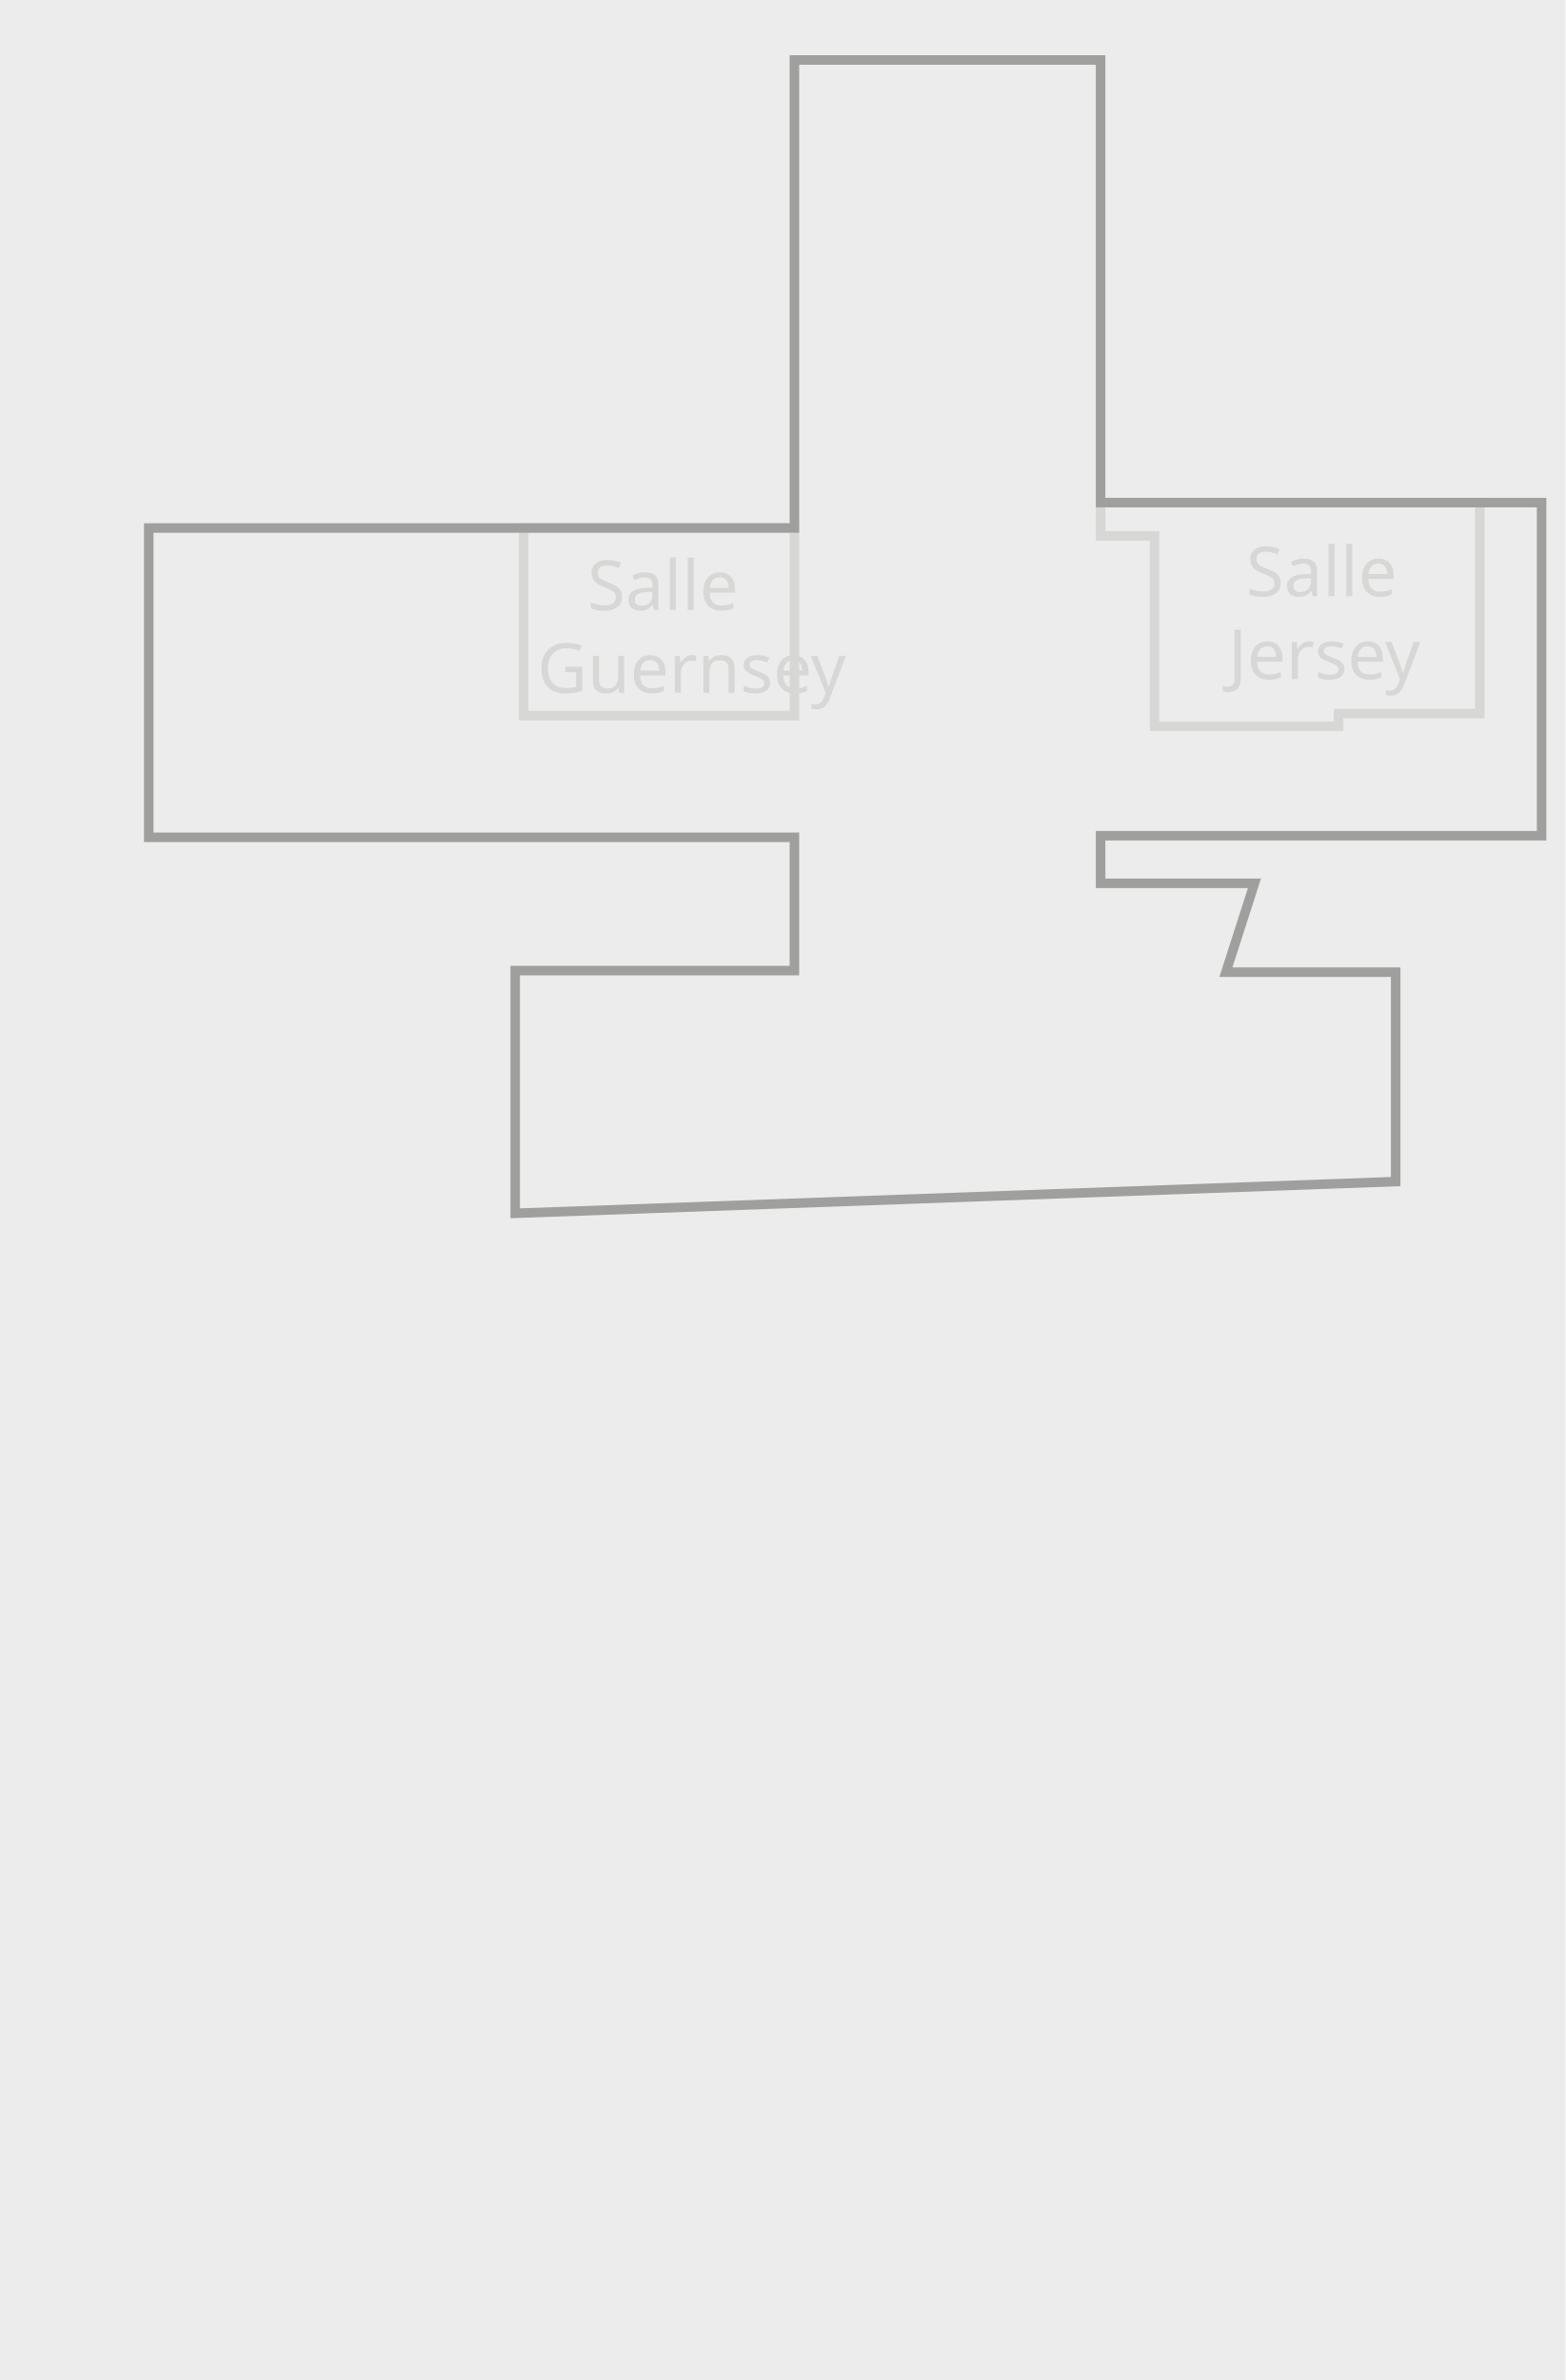
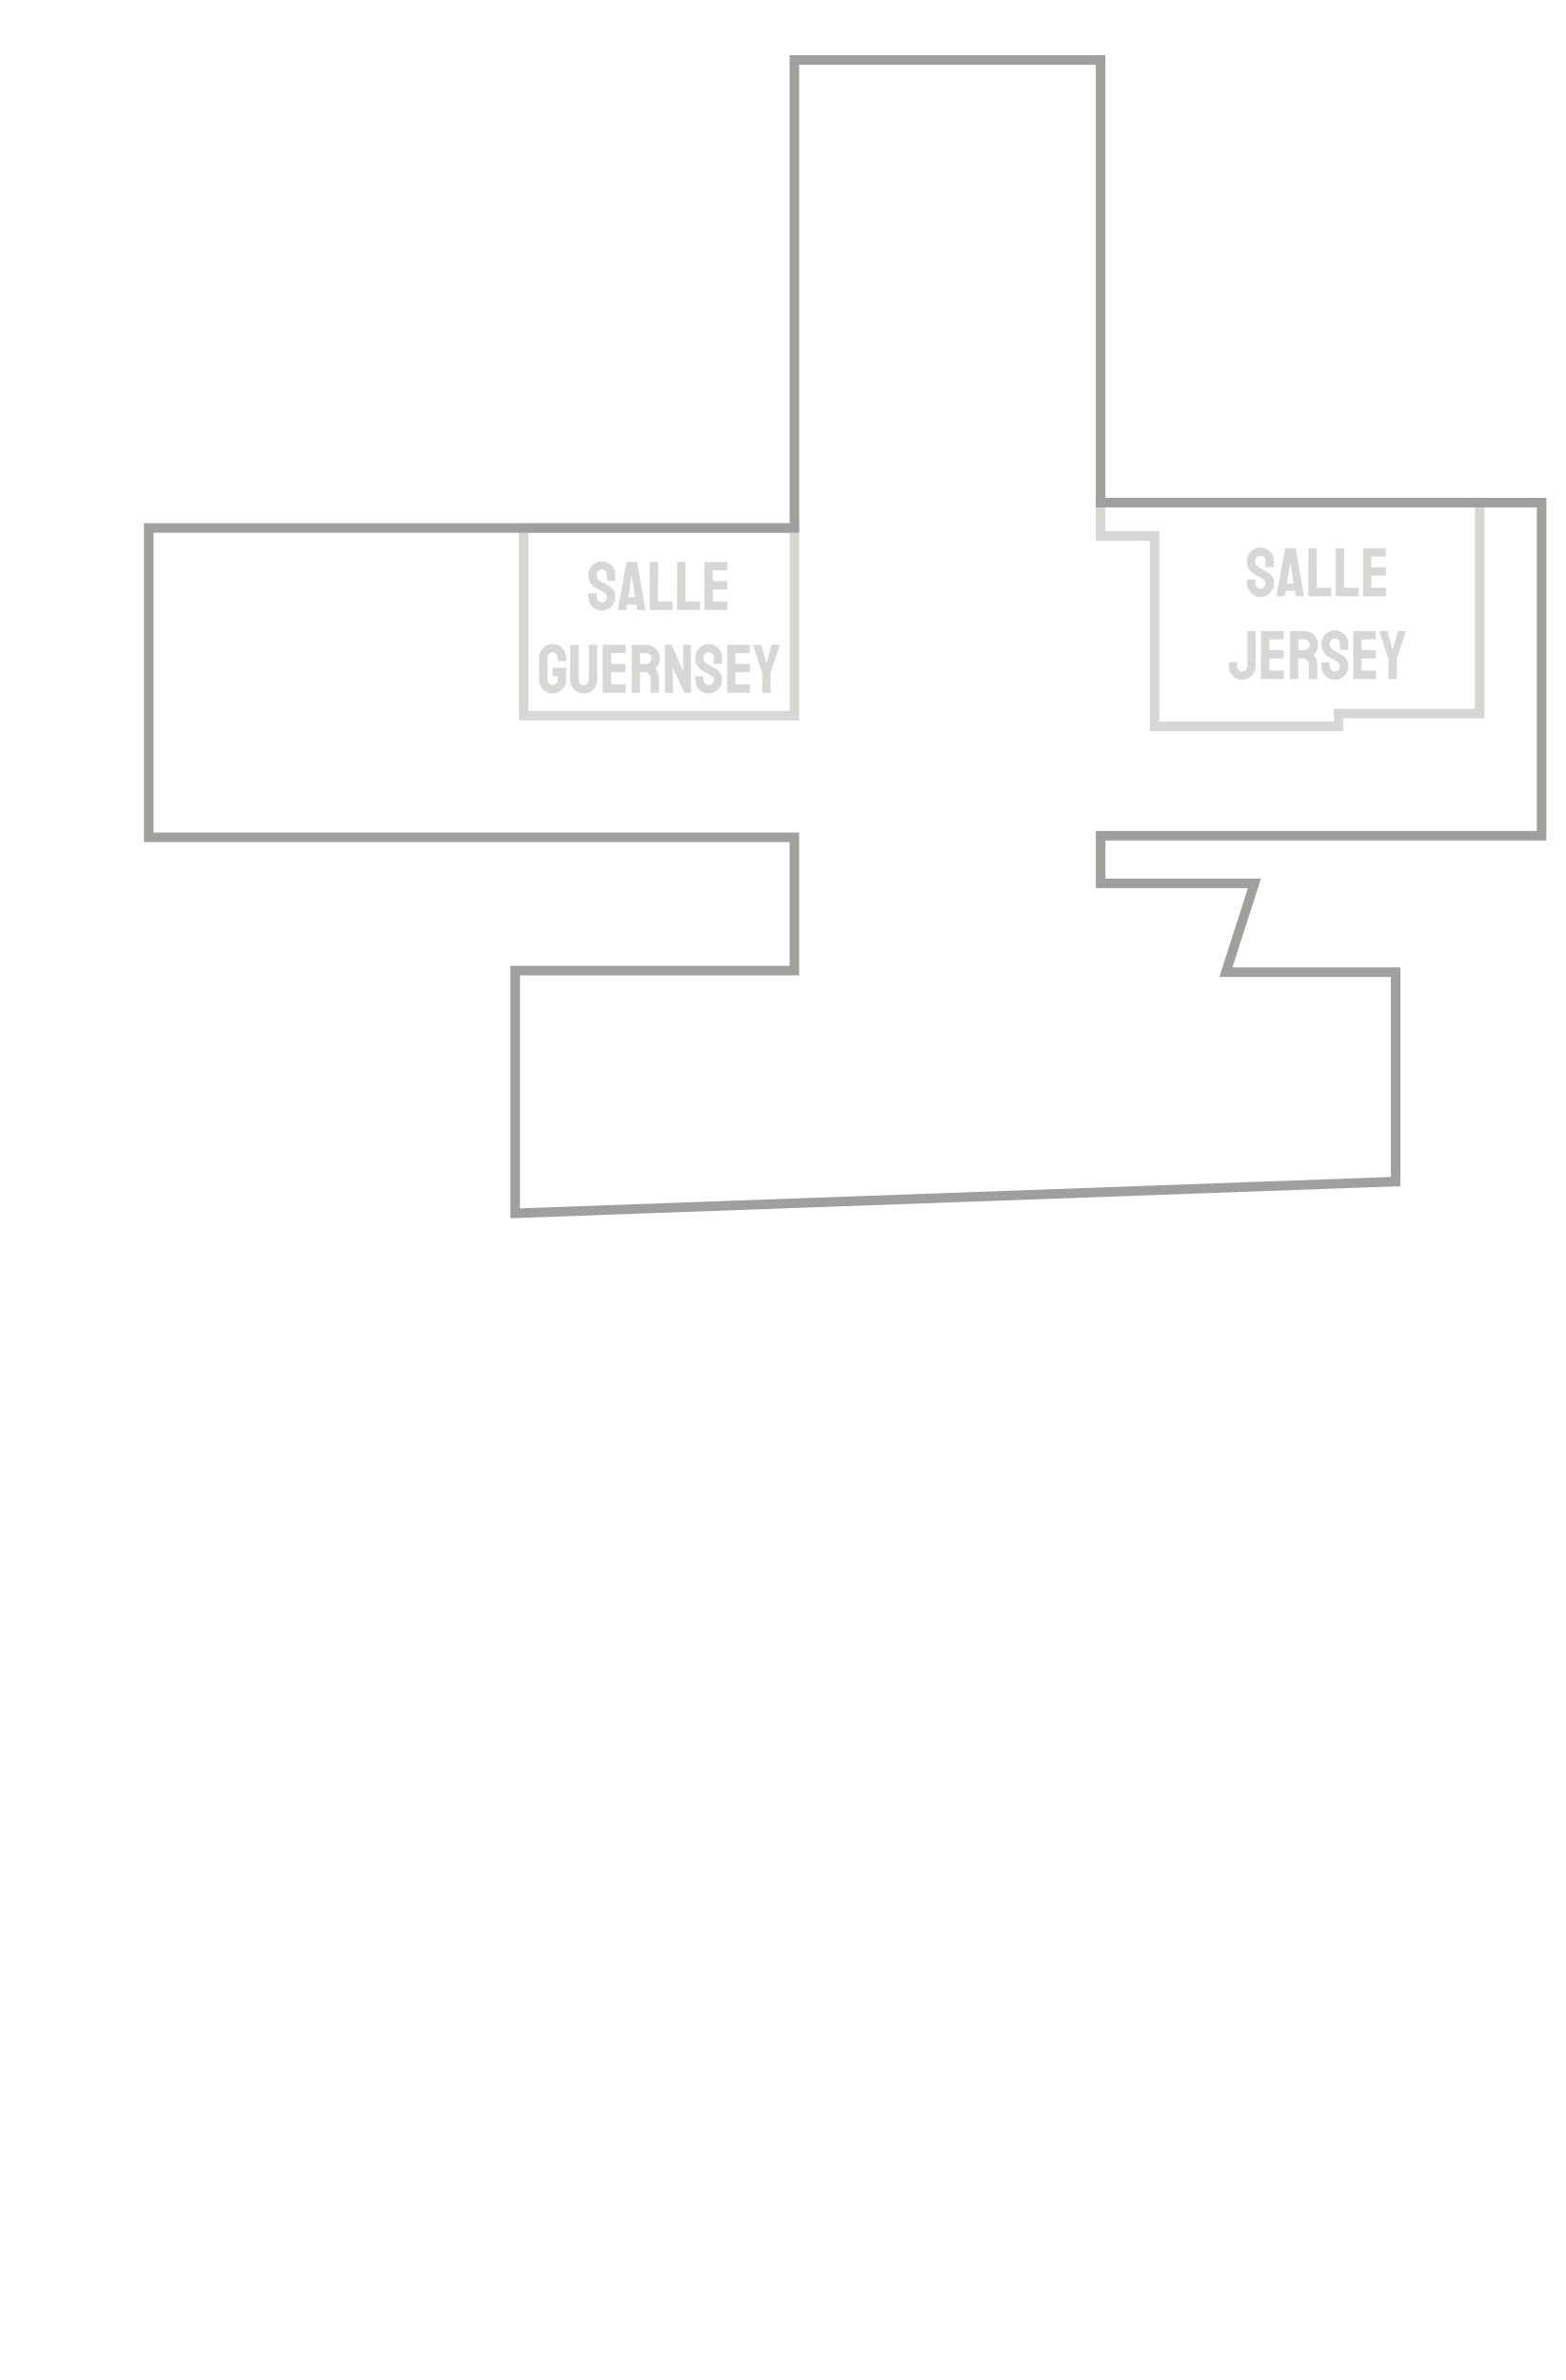
- <svg xmlns="http://www.w3.org/2000/svg" viewBox="0 0 657.91 1000.14">
+ <svg xmlns="http://www.w3.org/2000/svg" id="sousSol" viewBox="0 0 657.91 1000.14">
  <defs>
    <style>
      .cls-1 {
        fill: #d7d7d6;
-         font-family: Koulen-Regular, Koulen;
-         font-size: 29px;
      }

      .cls-2 {
        stroke: #d7d7d6;
      }

      .cls-2, .cls-3 {
        fill: none;
        stroke-miterlimit: 10;
        stroke-width: 4px;
      }

      .cls-3 {
        stroke: #9f9f9e;
      }
- 
-       .cls-4 {
-         fill: #ececec;
-       }
    </style>
  </defs>
-   <g id="background">
-     <rect class="cls-4" x="-1355.37" width="2013.28" height="1000.14" />
-   </g>
-   <g id="sousSol">
-     <rect id="Salle_Guernesey" data-name="Salle Guernesey" class="cls-2" x="220.06" y="221.86" width="113.78" height="78.89" />
-     <polygon id="Salle_Jersay" data-name="Salle Jersay" class="cls-2" points="485.17 305.2 485.17 225.2 462.51 225.2 462.51 211.2 621.84 211.2 621.84 299.86 562.51 299.86 562.51 305.2 485.17 305.2" />
-     <polygon class="cls-3" points="462.51 25.2 462.51 211.2 647.84 211.2 647.84 351.2 462.51 351.2 462.51 371.2 527.17 371.2 515.17 408.53 586.51 408.53 586.51 496.53 216.51 509.86 216.51 407.86 333.84 407.86 333.84 351.86 62.51 351.86 62.51 221.86 333.84 221.86 333.84 25.2 462.51 25.2" />
-     <g id="text-2" data-name="text">
-       <text class="cls-1" transform="translate(246.85 256.33)">
-         <tspan x="0" y="0">Salle</tspan>
-         <tspan x="-21.11" y="34.8">Guernsey</tspan>
-       </text>
-       <text class="cls-1" transform="translate(523.62 250.55)">
-         <tspan x="0" y="0">Salle</tspan>
-         <tspan x="-7.49" y="34.8">Jersey</tspan>
-       </text>
+   <rect id="Salle_Guernesey" data-name="Salle Guernesey" class="cls-2" x="220.06" y="221.86" width="113.78" height="78.89" />
+   <polygon id="Salle_Jersay" data-name="Salle Jersay" class="cls-2" points="485.17 305.2 485.17 225.2 462.51 225.2 462.51 211.2 621.84 211.2 621.84 299.86 562.51 299.86 562.51 305.2 485.17 305.2" />
+   <polygon class="cls-3" points="462.51 25.2 462.51 211.2 647.84 211.2 647.84 351.2 462.51 351.2 462.51 371.2 527.17 371.2 515.17 408.53 586.51 408.53 586.51 496.53 216.51 509.86 216.51 407.86 333.84 407.86 333.84 351.86 62.51 351.86 62.51 221.86 333.84 221.86 333.84 25.2 462.51 25.2" />
+   <g id="text-2" data-name="text">
+     <g>
+       <path class="cls-1" d="M252.92,256.62c-1.03,0-1.98-.26-2.85-.79-.86-.53-1.55-1.23-2.06-2.12-.51-.88-.77-1.85-.77-2.91v-1.33c0-.1,.05-.16,.14-.16h3.26c.08,0,.11,.05,.11,.16v1.33c0,.63,.21,1.18,.64,1.64,.42,.46,.93,.69,1.53,.69s1.12-.23,1.54-.7c.42-.47,.64-1.01,.64-1.62,0-.71-.46-1.33-1.39-1.85-.15-.09-.35-.21-.59-.35-.24-.14-.53-.3-.86-.47-.33-.18-.65-.36-.96-.53-.31-.17-.61-.34-.91-.5-1.06-.62-1.84-1.4-2.36-2.34-.51-.94-.77-1.99-.77-3.17,0-1.08,.26-2.05,.79-2.92,.53-.86,1.22-1.54,2.07-2.05,.85-.51,1.78-.76,2.78-.76s1.97,.25,2.83,.76c.86,.52,1.55,1.21,2.06,2.07s.77,1.82,.77,2.89v2.38c0,.08-.04,.11-.11,.11h-3.26c-.08,0-.11-.04-.11-.11l-.03-2.38c0-.68-.21-1.23-.64-1.66s-.93-.64-1.52-.64-1.1,.23-1.53,.68-.64,.99-.64,1.61,.13,1.16,.4,1.59c.27,.42,.76,.83,1.48,1.22,.08,.04,.25,.13,.52,.28,.27,.15,.58,.32,.91,.5,.33,.18,.64,.35,.91,.5,.27,.15,.44,.23,.5,.26,.96,.54,1.72,1.2,2.29,1.98,.56,.78,.84,1.75,.84,2.89s-.25,2.1-.76,2.97c-.52,.88-1.21,1.57-2.07,2.08-.86,.51-1.81,.76-2.86,.76Z" />
+       <path class="cls-1" d="M259.65,256.19l3.6-19.92c.02-.08,.07-.11,.14-.11h4.21c.08,0,.12,.04,.14,.11l3.46,19.92c0,.09-.03,.14-.11,.14h-3.21c-.09,0-.15-.05-.16-.14l-.31-2.12h-3.95l-.31,2.12c0,.09-.06,.14-.14,.14h-3.23c-.08,0-.11-.05-.11-.14Zm5.68-13.37l-1.3,8.14h2.79l-1.19-8.14-.17-1.08-.13,1.08Z" />
+       <path class="cls-1" d="M282.49,256.33h-9.37c-.08,0-.11-.05-.11-.14l.03-19.9c0-.09,.05-.14,.14-.14h3.23c.09,0,.14,.05,.14,.14l-.03,16.47h5.98c.09,0,.14,.05,.14,.14v3.29c0,.09-.05,.14-.14,.14Z" />
+       <path class="cls-1" d="M294,256.33h-9.37c-.08,0-.11-.05-.11-.14l.03-19.9c0-.09,.05-.14,.14-.14h3.23c.09,0,.14,.05,.14,.14l-.03,16.47h5.98c.09,0,.14,.05,.14,.14v3.29c0,.09-.05,.14-.14,.14Z" />
+       <path class="cls-1" d="M305.51,256.33h-9.37c-.08,0-.11-.05-.11-.14l.03-19.92c0-.08,.04-.11,.11-.11h9.32c.08,0,.11,.05,.11,.14v3.24c0,.08-.04,.11-.11,.11h-5.95v4.53h5.95c.08,0,.11,.04,.11,.11l.03,3.29c0,.08-.04,.11-.11,.11h-5.98v5.07h5.98c.08,0,.11,.05,.11,.14v3.31c0,.08-.04,.11-.11,.11Z" />
+       <path class="cls-1" d="M232.2,291.42c-1.05,0-1.99-.26-2.83-.78-.85-.52-1.53-1.22-2.05-2.1-.51-.88-.77-1.86-.77-2.95v-9.19c0-1.06,.26-2.02,.78-2.89,.51-.88,1.19-1.58,2.05-2.1,.86-.52,1.8-.79,2.82-.79s2.03,.25,2.89,.76c.86,.52,1.54,1.21,2.05,2.08s.76,1.85,.76,2.93v1.33c0,.08-.05,.11-.14,.11h-3.26c-.08,0-.11-.04-.11-.11v-1.1c0-.74-.21-1.35-.62-1.83-.42-.48-.93-.72-1.56-.72-.56,0-1.05,.23-1.49,.69-.43,.46-.65,1.01-.65,1.63v9.19c0,.63,.21,1.18,.64,1.64,.42,.46,.92,.69,1.5,.69,.62,0,1.14-.22,1.56-.67,.42-.45,.62-1,.62-1.65v-1.43h-2.03c-.1,0-.16-.05-.16-.14v-3.24c0-.09,.05-.14,.16-.14h5.42c.08,0,.11,.05,.11,.14v4.81c0,1.09-.25,2.07-.76,2.95-.52,.88-1.2,1.58-2.05,2.1s-1.81,.78-2.87,.78Z" />
+       <path class="cls-1" d="M245.27,291.42c-1.02,0-1.96-.26-2.83-.79-.87-.53-1.56-1.24-2.07-2.13-.51-.89-.77-1.87-.77-2.92l.06-14.5c0-.08,.04-.11,.11-.11h3.26c.08,0,.11,.04,.11,.11v14.5c0,.65,.21,1.21,.62,1.66,.42,.46,.92,.69,1.51,.69s1.14-.23,1.56-.69c.42-.46,.62-1.01,.62-1.66v-14.5c0-.08,.04-.11,.11-.11h3.26c.08,0,.11,.04,.11,.11l.06,14.5c0,1.07-.25,2.05-.76,2.95-.52,.89-1.21,1.59-2.07,2.12-.86,.52-1.82,.79-2.89,.79Z" />
+       <path class="cls-1" d="M262.76,291.13h-9.37c-.08,0-.11-.05-.11-.14l.03-19.92c0-.08,.04-.11,.11-.11h9.32c.08,0,.11,.05,.11,.14v3.24c0,.08-.04,.11-.11,.11h-5.95v4.53h5.95c.08,0,.11,.04,.11,.11l.03,3.29c0,.08-.04,.11-.11,.11h-5.98v5.07h5.98c.08,0,.11,.05,.11,.14v3.31c0,.08-.04,.11-.11,.11Z" />
+       <path class="cls-1" d="M268.85,291.13h-3.29c-.08,0-.11-.05-.11-.14l.06-19.92c0-.08,.04-.11,.11-.11h5.86c1.05,0,2.01,.25,2.89,.76s1.58,1.19,2.1,2.05c.52,.86,.79,1.83,.79,2.92,0,.71-.11,1.35-.33,1.93-.22,.58-.47,1.06-.76,1.46-.29,.4-.55,.69-.79,.88,1.05,1.16,1.57,2.53,1.57,4.09l.03,5.95c0,.09-.05,.14-.14,.14h-3.29c-.08,0-.11-.03-.11-.08v-6c0-.7-.25-1.3-.74-1.81-.49-.51-1.09-.76-1.81-.76h-1.91l-.03,8.52c0,.09-.04,.14-.11,.14Zm2.63-16.71h-2.49v4.56h2.49c.59,0,1.12-.22,1.59-.67,.47-.44,.7-.99,.7-1.63s-.23-1.14-.68-1.59c-.45-.45-.99-.67-1.61-.67Z" />
+       <path class="cls-1" d="M282.58,291.13h-2.9c-.15,0-.23-.07-.23-.2l-.03-19.75c0-.15,.08-.23,.23-.23h2.62l4.9,11.43-.14-11.2c0-.15,.08-.23,.25-.23h2.87c.11,0,.17,.08,.17,.23l.03,19.78c0,.11-.05,.17-.14,.17h-2.55l-5.03-10.68,.21,10.45c0,.15-.09,.23-.27,.23Z" />
+       <path class="cls-1" d="M297.8,291.42c-1.03,0-1.98-.26-2.85-.79-.86-.53-1.55-1.23-2.06-2.12-.51-.88-.77-1.85-.77-2.91v-1.33c0-.1,.05-.16,.14-.16h3.26c.08,0,.11,.05,.11,.16v1.33c0,.63,.21,1.18,.64,1.64,.42,.46,.93,.69,1.53,.69s1.12-.23,1.54-.7c.42-.47,.64-1.01,.64-1.62,0-.71-.46-1.33-1.39-1.85-.15-.09-.35-.21-.59-.35-.24-.14-.53-.3-.86-.47-.33-.18-.65-.36-.96-.53-.31-.17-.61-.34-.91-.5-1.06-.62-1.84-1.4-2.36-2.34-.51-.94-.77-1.99-.77-3.17,0-1.08,.26-2.05,.79-2.92,.53-.86,1.22-1.54,2.07-2.05,.85-.51,1.78-.76,2.78-.76s1.97,.25,2.83,.76c.86,.52,1.55,1.21,2.06,2.07s.77,1.82,.77,2.89v2.38c0,.08-.04,.11-.11,.11h-3.26c-.08,0-.11-.04-.11-.11l-.03-2.38c0-.68-.21-1.23-.64-1.66s-.93-.64-1.52-.64-1.1,.23-1.53,.68-.64,.99-.64,1.61,.13,1.16,.4,1.59c.27,.42,.76,.83,1.48,1.22,.08,.04,.25,.13,.52,.28,.27,.15,.58,.32,.91,.5,.33,.18,.64,.35,.91,.5,.27,.15,.44,.23,.5,.26,.96,.54,1.72,1.2,2.29,1.98,.56,.78,.84,1.75,.84,2.89s-.25,2.1-.76,2.97c-.52,.88-1.21,1.57-2.07,2.08-.86,.51-1.81,.76-2.86,.76Z" />
+       <path class="cls-1" d="M314.99,291.13h-9.37c-.08,0-.11-.05-.11-.14l.03-19.92c0-.08,.04-.11,.11-.11h9.32c.08,0,.11,.05,.11,.14v3.24c0,.08-.04,.11-.11,.11h-5.95v4.53h5.95c.08,0,.11,.04,.11,.11l.03,3.29c0,.08-.04,.11-.11,.11h-5.98v5.07h5.98c.08,0,.11,.05,.11,.14v3.31c0,.08-.04,.11-.11,.11Z" />
+       <path class="cls-1" d="M323.73,291.13h-3.33c-.07,0-.1-.04-.1-.11l.03-8.24-3.88-11.71c-.02-.08,0-.11,.08-.11h3.23c.09,0,.15,.04,.17,.11l2.14,7.8,2.18-7.8c.02-.08,.07-.11,.14-.11h3.26c.08,0,.1,.04,.08,.11l-3.92,11.6,.03,8.35c0,.08-.04,.11-.11,.11Z" />
+     </g>
+     <g>
+       <path class="cls-1" d="M529.7,250.84c-1.03,0-1.98-.26-2.85-.79-.86-.53-1.55-1.23-2.06-2.12-.51-.88-.77-1.85-.77-2.91v-1.33c0-.1,.05-.16,.14-.16h3.26c.08,0,.11,.05,.11,.16v1.33c0,.63,.21,1.18,.64,1.64,.42,.46,.93,.69,1.53,.69s1.12-.23,1.54-.7c.42-.47,.64-1.01,.64-1.62,0-.71-.46-1.33-1.39-1.85-.15-.09-.35-.21-.59-.35-.24-.14-.53-.3-.86-.47-.33-.18-.65-.36-.96-.53-.31-.17-.61-.34-.91-.5-1.06-.62-1.84-1.4-2.36-2.34-.51-.94-.77-1.99-.77-3.17,0-1.08,.26-2.05,.79-2.92,.53-.86,1.22-1.54,2.07-2.05,.85-.51,1.78-.76,2.78-.76s1.97,.25,2.83,.76c.86,.52,1.55,1.21,2.06,2.07s.77,1.82,.77,2.89v2.38c0,.08-.04,.11-.11,.11h-3.26c-.08,0-.11-.04-.11-.11l-.03-2.38c0-.68-.21-1.23-.64-1.66s-.93-.64-1.52-.64-1.1,.23-1.53,.68-.64,.99-.64,1.61,.13,1.16,.4,1.59c.27,.42,.76,.83,1.48,1.22,.08,.04,.25,.13,.52,.28,.27,.15,.58,.32,.91,.5,.33,.18,.64,.35,.91,.5,.27,.15,.44,.23,.5,.26,.96,.54,1.72,1.2,2.29,1.98,.56,.78,.84,1.75,.84,2.89s-.25,2.1-.76,2.97c-.52,.88-1.21,1.57-2.07,2.08-.86,.51-1.81,.76-2.86,.76Z" />
+       <path class="cls-1" d="M536.43,250.41l3.6-19.92c.02-.08,.07-.11,.14-.11h4.21c.08,0,.12,.04,.14,.11l3.46,19.92c0,.09-.03,.14-.11,.14h-3.21c-.09,0-.15-.05-.16-.14l-.31-2.12h-3.95l-.31,2.12c0,.09-.06,.14-.14,.14h-3.23c-.08,0-.11-.05-.11-.14Zm5.68-13.37l-1.3,8.14h2.79l-1.19-8.14-.17-1.08-.13,1.08Z" />
+       <path class="cls-1" d="M559.27,250.55h-9.37c-.08,0-.11-.05-.11-.14l.03-19.9c0-.09,.05-.14,.14-.14h3.23c.09,0,.14,.05,.14,.14l-.03,16.47h5.98c.09,0,.14,.05,.14,.14v3.29c0,.09-.05,.14-.14,.14Z" />
+       <path class="cls-1" d="M570.78,250.55h-9.37c-.08,0-.11-.05-.11-.14l.03-19.9c0-.09,.05-.14,.14-.14h3.23c.09,0,.14,.05,.14,.14l-.03,16.47h5.98c.09,0,.14,.05,.14,.14v3.29c0,.09-.05,.14-.14,.14Z" />
+       <path class="cls-1" d="M582.29,250.55h-9.37c-.08,0-.11-.05-.11-.14l.03-19.92c0-.08,.04-.11,.11-.11h9.32c.08,0,.11,.05,.11,.14v3.24c0,.08-.04,.11-.11,.11h-5.95v4.53h5.95c.08,0,.11,.04,.11,.11l.03,3.29c0,.08-.04,.11-.11,.11h-5.98v5.07h5.98c.08,0,.11,.05,.11,.14v3.31c0,.08-.04,.11-.11,.11Z" />
+       <path class="cls-1" d="M522.04,285.64c-1.07,0-2.03-.25-2.9-.76-.86-.51-1.54-1.22-2.03-2.12-.5-.9-.74-1.91-.74-3.02v-1.35c0-.08,.04-.11,.11-.11h3.29c.08,0,.11,.05,.11,.16v1.3c0,.71,.2,1.29,.61,1.73,.41,.45,.92,.67,1.56,.67,.58,0,1.09-.24,1.51-.73,.42-.49,.64-1.05,.64-1.68v-14.42c0-.08,.04-.11,.11-.11h3.26c.08,0,.11,.05,.11,.14l.03,14.39c0,1.06-.25,2.03-.76,2.93-.52,.91-1.2,1.63-2.05,2.17s-1.8,.81-2.85,.81Z" />
+       <path class="cls-1" d="M539.37,285.35h-9.37c-.08,0-.11-.05-.11-.14l.03-19.92c0-.08,.04-.11,.11-.11h9.32c.08,0,.11,.05,.11,.14v3.24c0,.08-.04,.11-.11,.11h-5.95v4.53h5.95c.08,0,.11,.04,.11,.11l.03,3.29c0,.08-.04,.11-.11,.11h-5.98v5.07h5.98c.08,0,.11,.05,.11,.14v3.31c0,.08-.04,.11-.11,.11Z" />
+       <path class="cls-1" d="M545.46,285.35h-3.29c-.08,0-.11-.05-.11-.14l.06-19.92c0-.08,.04-.11,.11-.11h5.86c1.05,0,2.01,.25,2.89,.76s1.58,1.19,2.1,2.05c.52,.86,.79,1.83,.79,2.92,0,.71-.11,1.35-.33,1.93-.22,.58-.47,1.06-.76,1.46-.29,.4-.55,.69-.79,.88,1.05,1.16,1.57,2.53,1.57,4.09l.03,5.95c0,.09-.05,.14-.14,.14h-3.29c-.08,0-.11-.03-.11-.08v-6c0-.7-.25-1.3-.74-1.81-.49-.51-1.09-.76-1.81-.76h-1.91l-.03,8.52c0,.09-.04,.14-.11,.14Zm2.63-16.71h-2.49v4.56h2.49c.59,0,1.12-.22,1.59-.67,.47-.44,.7-.99,.7-1.63s-.23-1.14-.68-1.59c-.45-.45-.99-.67-1.61-.67Z" />
+       <path class="cls-1" d="M560.96,285.64c-1.03,0-1.98-.26-2.85-.79-.86-.53-1.55-1.23-2.06-2.12-.51-.88-.77-1.85-.77-2.91v-1.33c0-.1,.05-.16,.14-.16h3.26c.08,0,.11,.05,.11,.16v1.33c0,.63,.21,1.18,.64,1.64,.42,.46,.93,.69,1.53,.69s1.12-.23,1.54-.7c.42-.47,.64-1.01,.64-1.62,0-.71-.46-1.33-1.39-1.85-.15-.09-.35-.21-.59-.35-.24-.14-.53-.3-.86-.47-.33-.18-.65-.36-.96-.53-.31-.17-.61-.34-.91-.5-1.06-.62-1.84-1.4-2.36-2.34-.51-.94-.77-1.99-.77-3.17,0-1.08,.26-2.05,.79-2.92,.53-.86,1.22-1.54,2.07-2.05,.85-.51,1.78-.76,2.78-.76s1.97,.25,2.83,.76c.86,.52,1.55,1.21,2.06,2.07s.77,1.82,.77,2.89v2.38c0,.08-.04,.11-.11,.11h-3.26c-.08,0-.11-.04-.11-.11l-.03-2.38c0-.68-.21-1.23-.64-1.66s-.93-.64-1.52-.64-1.1,.23-1.53,.68-.64,.99-.64,1.61,.13,1.16,.4,1.59c.27,.42,.76,.83,1.48,1.22,.08,.04,.25,.13,.52,.28,.27,.15,.58,.32,.91,.5,.33,.18,.64,.35,.91,.5,.27,.15,.44,.23,.5,.26,.96,.54,1.72,1.2,2.29,1.98,.56,.78,.84,1.75,.84,2.89s-.25,2.1-.76,2.97c-.52,.88-1.21,1.57-2.07,2.08-.86,.51-1.81,.76-2.86,.76Z" />
+       <path class="cls-1" d="M578.15,285.35h-9.37c-.08,0-.11-.05-.11-.14l.03-19.92c0-.08,.04-.11,.11-.11h9.32c.08,0,.11,.05,.11,.14v3.24c0,.08-.04,.11-.11,.11h-5.95v4.53h5.95c.08,0,.11,.04,.11,.11l.03,3.29c0,.08-.04,.11-.11,.11h-5.98v5.07h5.98c.08,0,.11,.05,.11,.14v3.31c0,.08-.04,.11-.11,.11Z" />
+       <path class="cls-1" d="M586.89,285.35h-3.33c-.07,0-.1-.04-.1-.11l.03-8.24-3.88-11.71c-.02-.08,0-.11,.08-.11h3.23c.09,0,.15,.04,.17,.11l2.14,7.8,2.18-7.8c.02-.08,.07-.11,.14-.11h3.26c.08,0,.1,.04,.08,.11l-3.92,11.6,.03,8.35c0,.08-.04,.11-.11,.11Z" />
    </g>
  </g>
</svg>
